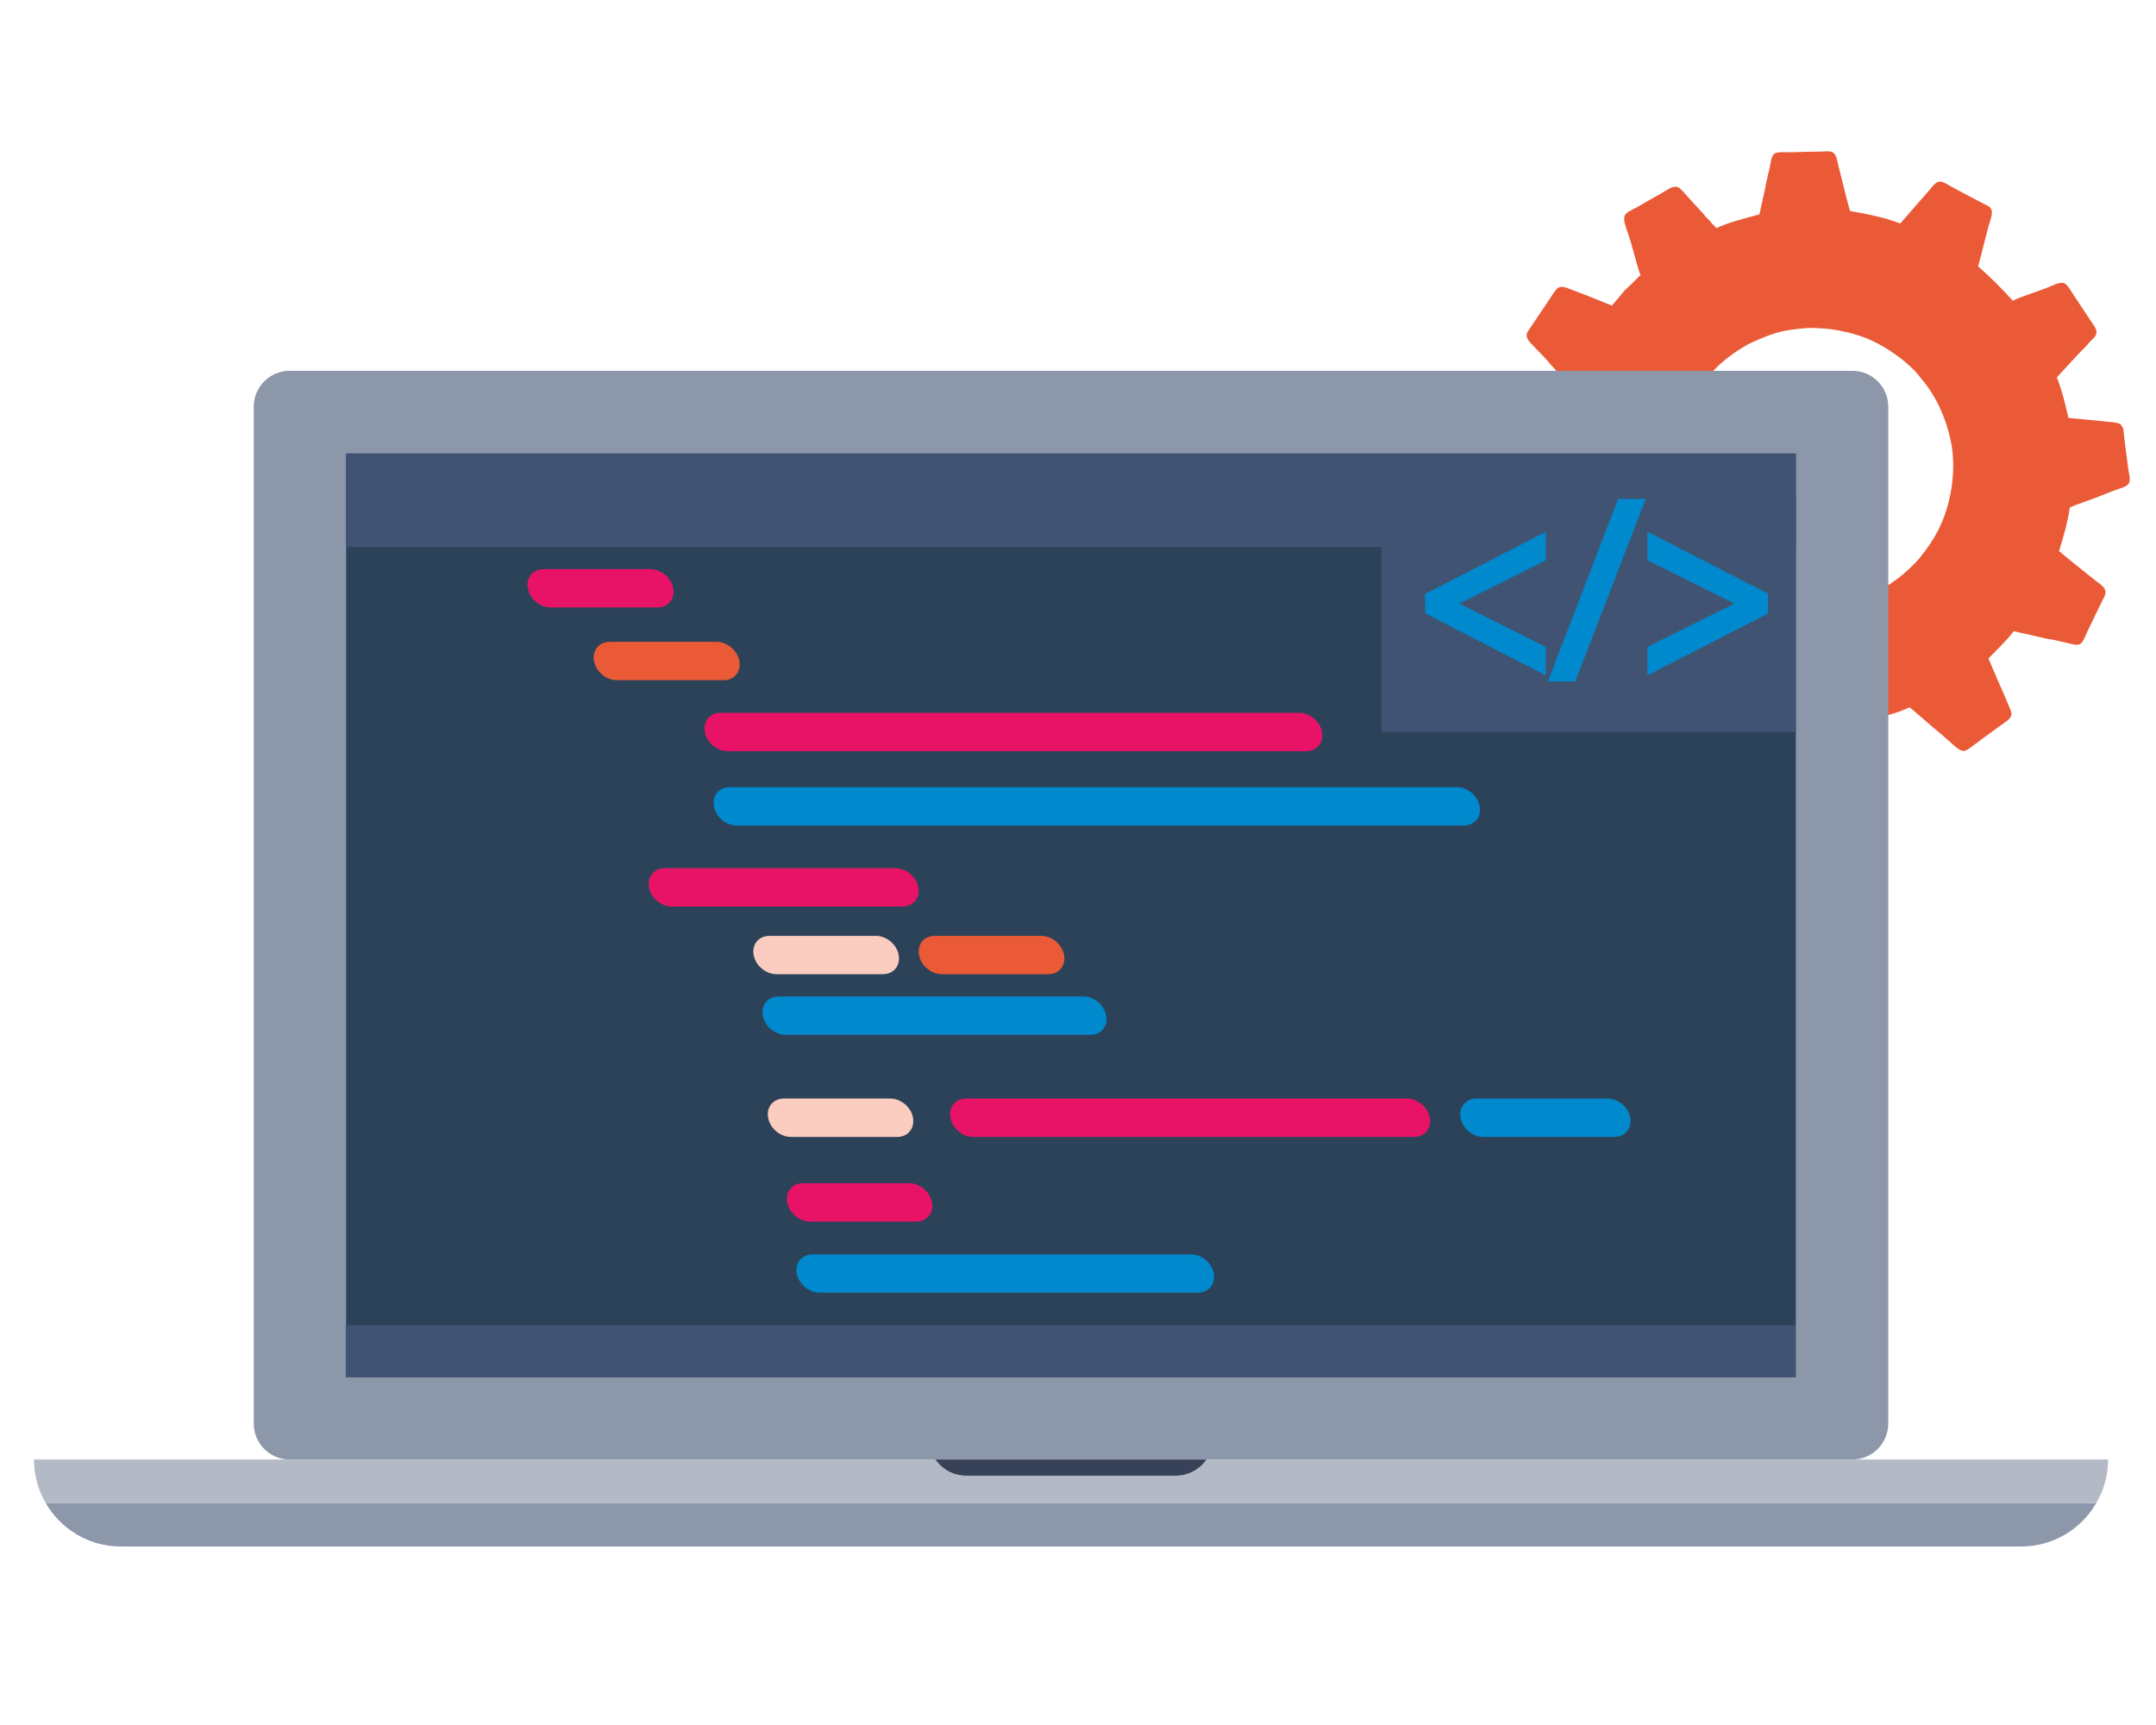
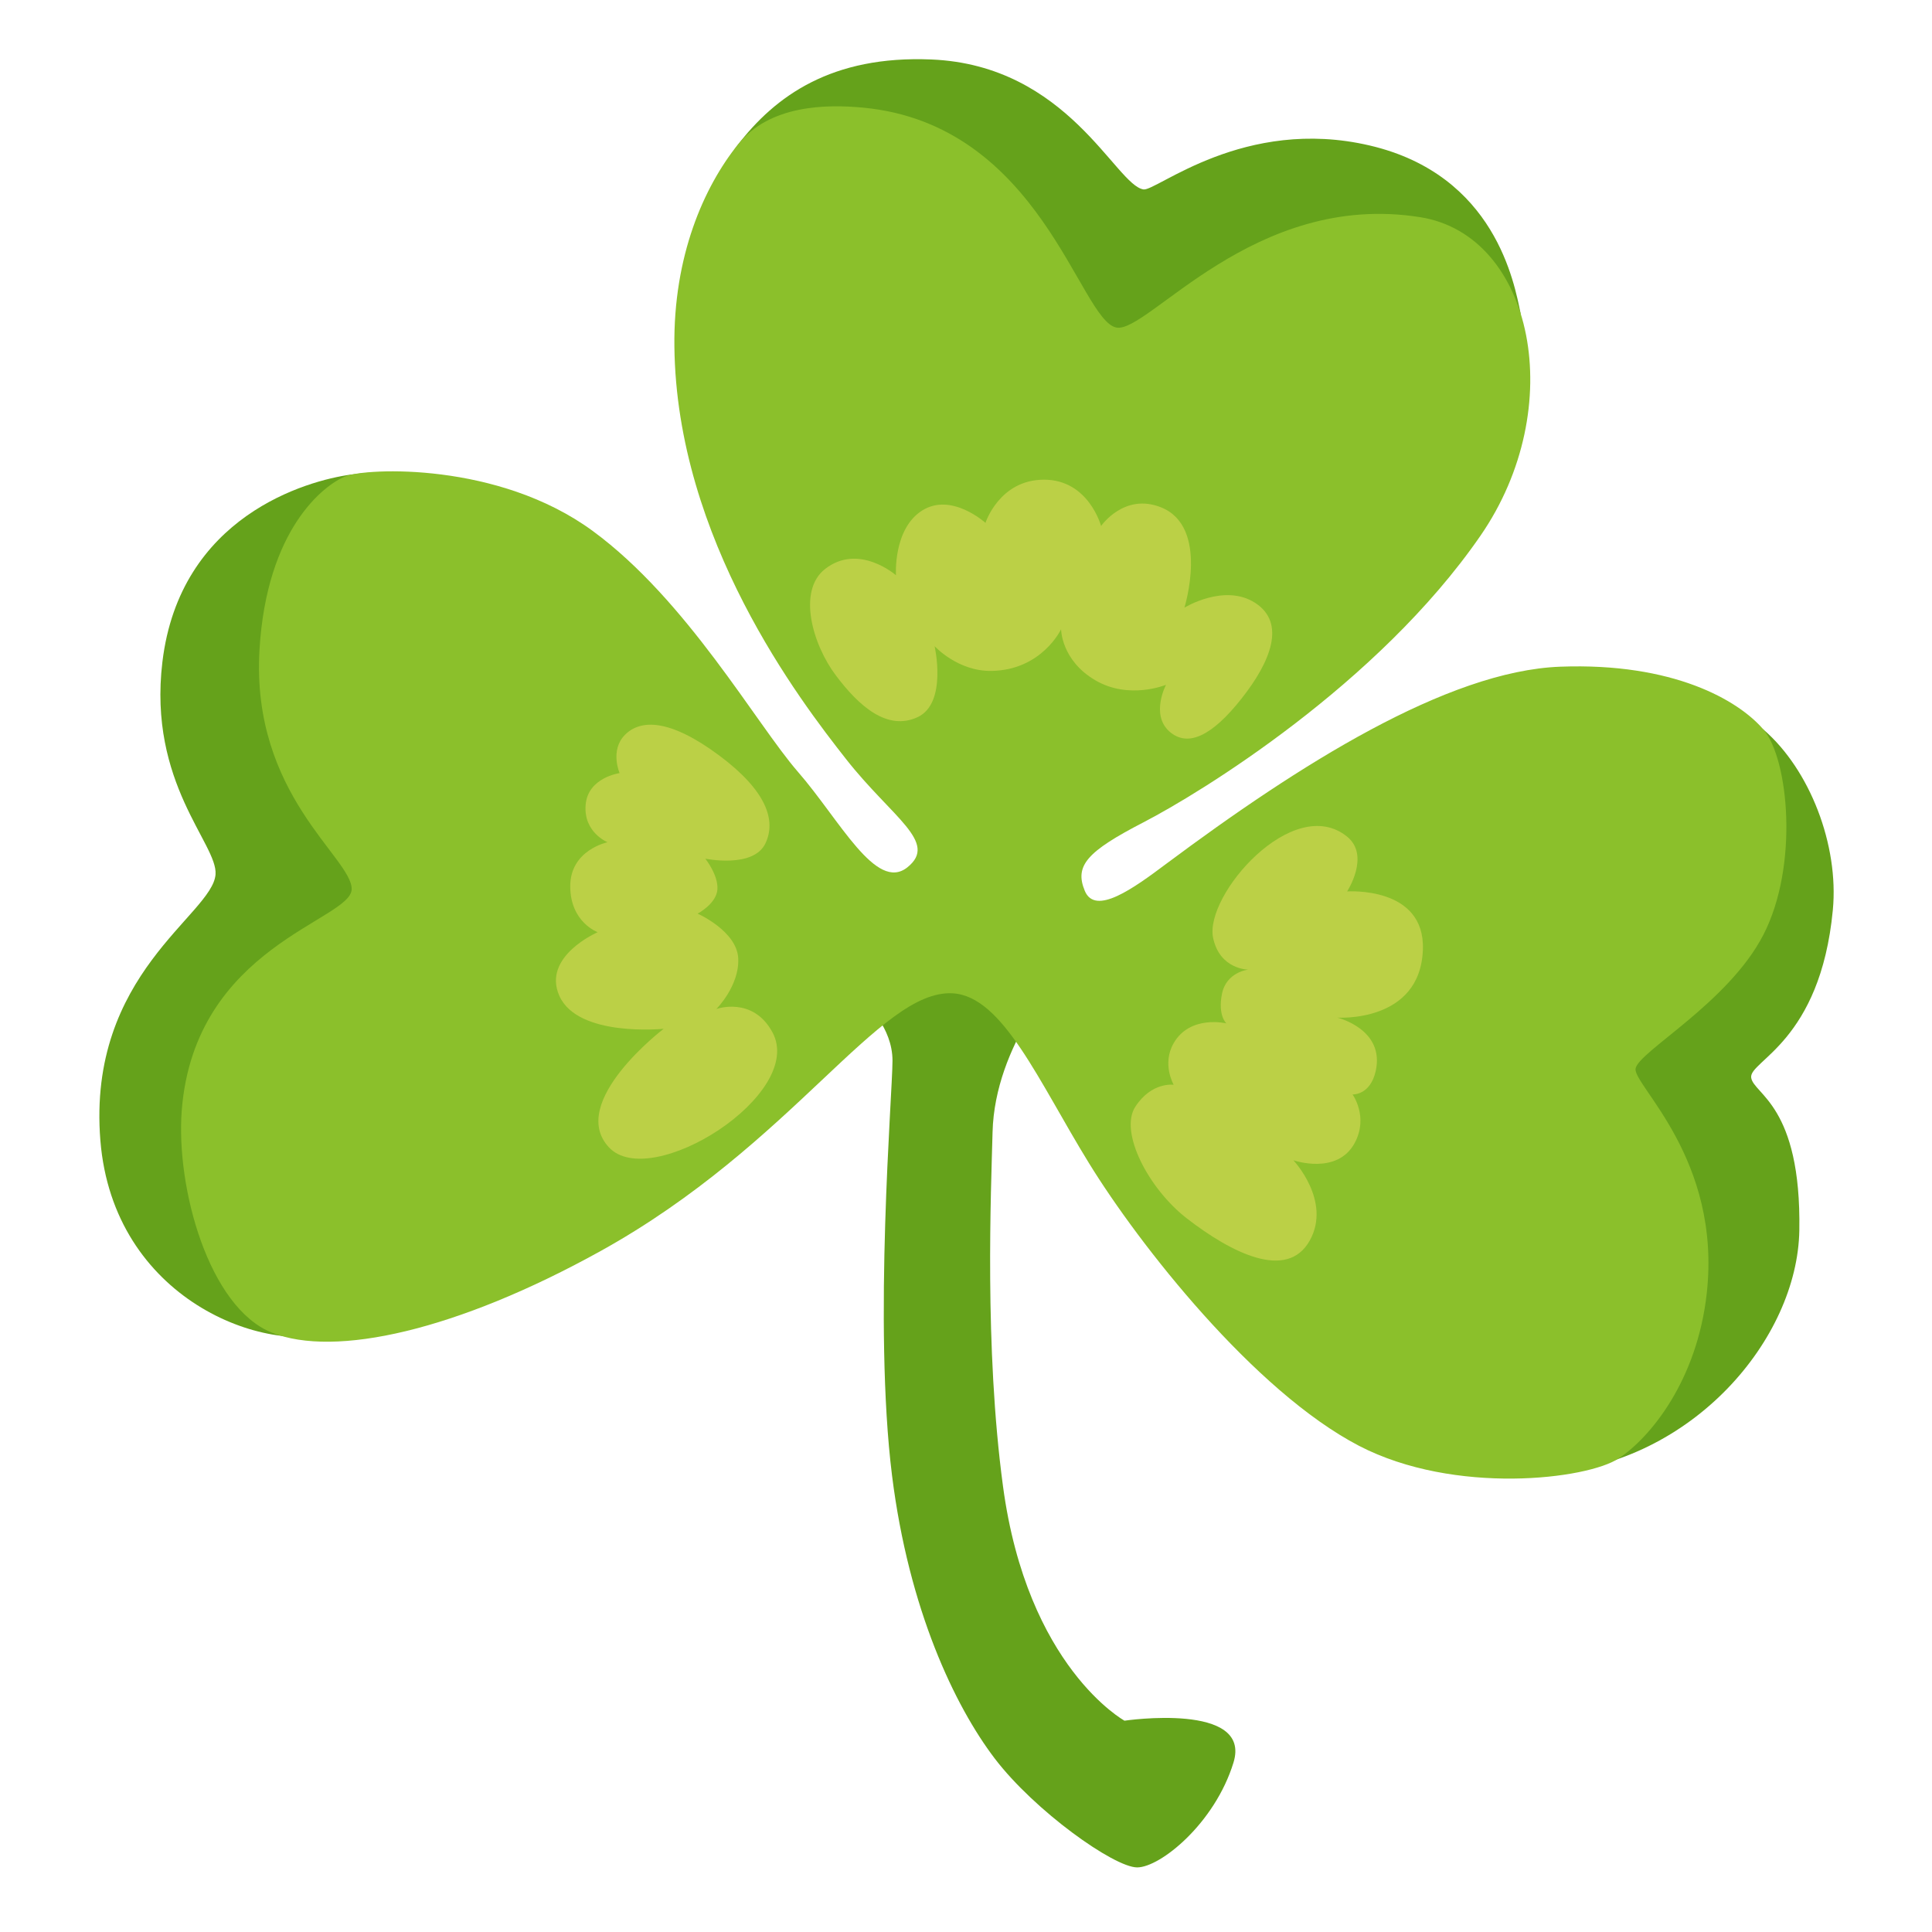
- <svg xmlns="http://www.w3.org/2000/svg" id="margin" width="400" height="320" viewBox="0 0 400 320">
-   <defs>
-     <style>
-       .cls-1 {
-         fill: #374158;
-       }
- 
-       .cls-1, .cls-2, .cls-3, .cls-4, .cls-5, .cls-6, .cls-7, .cls-8, .cls-9, .cls-10 {
-         stroke-width: 0px;
-       }
- 
-       .cls-1, .cls-2, .cls-3, .cls-6, .cls-7 {
-         fill-rule: evenodd;
-       }
- 
-       .cls-2 {
-         fill: #2c4259;
-       }
- 
-       .cls-3 {
-         fill: #b3bac6;
-       }
- 
-       .cls-4 {
-         fill: #405372;
-       }
- 
-       .cls-5, .cls-6 {
-         fill: #ea5a36;
-       }
- 
-       .cls-11 {
-         stroke: #0089cc;
-         stroke-miterlimit: 10;
-         stroke-width: 2px;
-       }
- 
-       .cls-11, .cls-9 {
-         fill: #0089cc;
-       }
- 
-       .cls-7 {
-         fill: #8d97aa;
-       }
- 
-       .cls-8 {
-         fill: #e81366;
-       }
- 
-       .cls-10 {
-         fill: #fbccc0;
-       }
-     </style>
-   </defs>
-   <g>
-     <path class="cls-6" d="M304.21,51.16c-.88.91-1.79,1.79-2.72,2.65-.84.95-1.6,1.93-2.44,2.88-1.39-.6-2.88-1.14-4.43-1.79-1.11-.46-2.18-.81-3.3-1.25-.7-.28-1.53-.67-2.2-.28-.56.32-1.21,1.51-1.62,2.11-1.3,1.9-2.41,3.6-3.74,5.57-.3.44-.56.72-.53,1.18.02.51.37,1,.77,1.42.97,1.09,2.18,2.2,3.09,3.25.19.19.32.39.49.6,1.14,1.23,2.32,2.55,3.5,3.83-.86,2.55-1.48,5.04-1.95,8.01-2.88.63-6.73,1.37-9.52,2-.72.16-1.42.19-1.74.77-.35.6-.21,2.14-.21,2.53-.05,2.39-.09,4.36-.16,6.59-.02,1.04.05,1.86.86,2.21.42.19.97.21,1.46.32,1.3.32,2.81.77,4.22,1.14,1.93.49,3.78,1.02,5.52,1.42.44,2.44,1.14,4.64,1.9,6.75-.53.51-1.04.95-1.62,1.46-.35.3-.74.56-1.14.86-.19.14-.32.35-.49.49-.53.44-1.11.88-1.67,1.35-.19.16-.35.32-.53.49-.53.44-1.11.88-1.67,1.35-.39.35-1.3,1.02-1.35,1.62-.05.39.28.95.49,1.35.84,1.74,1.58,3.23,2.44,4.87.42.81.79,1.53,1.25,2.44.32.67.53,1.07,1.25,1.18.3.05.72-.12,1.14-.21,3.37-.79,7.15-1.67,10.49-2.53,1.83,2,3.71,3.97,5.78,5.73-.42,1.09-.67,2.32-1.09,3.74-.53,1.81-1.11,4.02-1.67,6.06-.16.6-.32,1.37.16,1.9.19.19.65.42,1.09.65,1.44.81,2.9,1.55,4.39,2.32.74.39,1.37.77,2.16,1.18.63.32,1.07.81,1.79.65.77-.16,1.14-.84,1.62-1.42.14-.16.35-.32.49-.49,1.35-1.46,2.48-2.81,3.78-4.22.63-.7,1.21-1.42,1.9-2.04,2.95,1.04,6.17,1.83,9.63,2.37.58,1.76.95,3.67,1.51,5.62.02.05.09.16.12.28.35,1.37.67,2.46,1.02,3.9.21.81.37,1.6,1.02,1.83.42.14,1.02.02,1.51,0,2.34-.07,5.04-.12,7.61-.21.97-.05,1.69-.02,2-.93.09-.26.12-.53.16-.81.09-.44.19-.91.28-1.35.6-2.72,1.3-6.22,1.83-9.07,2.53-.65,5.11-1.25,7.12-2.27.79.6,1.58,1.3,2.37,2,1.11.97,2.34,2.02,3.57,3.02.28.23.56.51.86.77.46.35.93.84,1.46,1.3.28.26.6.49.93.7.9.67,1.55.12,2.37-.49.74-.53,1.39-1.04,2.11-1.58,1.18-.88,2.3-1.65,3.67-2.65.67-.49,1.69-1.11,1.58-2-.05-.35-.3-.91-.49-1.35-.19-.42-.37-.86-.53-1.25-1.07-2.39-2.25-5.25-3.25-7.52,1.6-1.67,3.3-3.23,4.71-5.08.91.23,1.83.46,2.81.65.97.19,1.93.46,3.02.7.51.12,1.04.14,1.58.28.46.12.93.21,1.42.32.37.09.91.21,1.42.32.79.19,1.56.46,2.16.05.49-.32.95-1.67,1.25-2.27,1.04-2.14,1.81-3.81,2.88-5.94.26-.51.56-1,.44-1.62-.16-.79-1.42-1.51-2-2-2.23-1.81-4.46-3.53-6.59-5.36.81-2.51,1.6-5.34,2-8.05.81-.42,1.69-.67,2.6-1.02.44-.16.88-.32,1.35-.49,1.25-.42,2.69-1.07,3.9-1.51.67-.26,1.42-.49,1.95-.7.56-.23,1.07-.46,1.25-1.02.21-.63-.12-1.79-.21-2.48-.32-2.55-.67-4.94-.93-7.45-.16-.23-.28-.58-.49-.77-.46-.37-1.79-.42-2.48-.49-2.23-.26-5.2-.49-7.19-.7-.6-2.6-1.21-5.15-2.16-7.52,1.69-1.81,3.5-3.88,5.36-5.73.28-.3.56-.65.86-.97.49-.53,1.11-.81,1.14-1.74,0-.39-.26-.84-.53-1.25-1.3-1.95-2.41-3.64-3.78-5.69-.51-.74-1.14-2.09-1.95-2.16-.63-.05-1.46.28-2.16.6-2.04.88-4.9,1.69-7.12,2.71-2-2.27-4.18-4.36-6.43-6.38.7-2.44,1.23-4.83,1.9-7.29.21-.79.58-1.65.65-2.48.09-1.18-.56-1.35-1.42-1.79-2-1.02-3.74-1.97-5.73-3.02-.7-.37-1.83-1.16-2.44-1.14-.51.02-.88.32-1.25.7-.3.35-.6.72-.86,1.02-1.79,2.06-3.55,4.06-5.29,6.06-2.78-1.09-5.99-1.74-9.31-2.32-.74-2.44-1.39-5.48-2.11-8.17-.26-.95-.37-2.32-1.14-2.72-.58-.3-1.49-.12-2.6-.12-1.95,0-3.32.07-5.29.12-.58,0-2.37-.16-2.92.28-.6.46-.67,1.81-.86,2.65-.21.95-.42,1.62-.6,2.53-.32,1.81-.95,4.36-1.3,6.06-2.74.74-5.55,1.44-7.96,2.53-.35-.35-.67-.65-.97-.97-.12-.14-.19-.28-.32-.44-.14-.16-.35-.28-.49-.44-.3-.3-.53-.67-.86-1.02-1.02-1.09-2.07-2.21-3.18-3.46-.35-.39-.95-1.16-1.51-1.3-.91-.23-2.16.79-2.81,1.14-1.56.86-2.97,1.69-4.55,2.6-.72.42-1.81.81-2.2,1.35-.58.79.02,2.09.32,3.13.02.12.07.23.12.32.3.77.6,1.95.86,2.81.51,1.76.93,3.48,1.51,5.13l-.14.05ZM342.39,61.56c1.83.44,3.46.93,4.97,1.67.79.37,1.49.74,2.16,1.14,2.11,1.25,3.92,2.62,5.62,4.32.53.53,1,1.18,1.51,1.79,2.51,3.02,4.32,6.85,5.25,11.19,1.18,5.52.09,12-2.32,16.71-.95,1.83-2.09,3.46-3.3,4.97-.49.63-1.07,1.18-1.62,1.74-2.34,2.32-5.22,4.27-8.49,5.57-1.37.56-2.9,1.07-4.43,1.35-3.53.67-6.71.74-10.33,0-5.45-1.14-9.65-3.64-12.97-6.92-2.2-2.18-4.06-4.71-5.45-7.8-.7-1.53-1.21-3.18-1.62-4.87-.77-3.16-.95-7.4-.12-11.09,1.25-5.48,3.67-9.54,6.99-12.93,1.6-1.62,3.62-3.11,5.62-4.27.72-.42,1.46-.72,2.27-1.09,1.56-.67,3.18-1.32,4.97-1.67,1.72-.32,3.88-.58,5.52-.53,2.09.07,3.97.28,5.8.74Z" />
-     <path class="cls-7" d="M22.44,286.89h352.52c5.97,0,11.18-3.25,13.97-8.07H8.47c2.79,4.82,7.99,8.07,13.97,8.07Z" />
-     <path class="cls-3" d="M223.85,270.75c-1.24,1.81-3.32,3.01-5.69,3.01h-38.93c-2.36,0-4.45-1.19-5.69-3.01H6.3c0,2.94.8,5.69,2.18,8.07h380.45c1.38-2.38,2.18-5.13,2.18-8.07h-167.25Z" />
-     <path class="cls-7" d="M350.32,264.1c0,3.67-2.98,6.65-6.65,6.65H53.73c-3.67,0-6.65-2.98-6.65-6.65V75.44c0-3.67,2.98-6.65,6.65-6.65h289.95c3.67,0,6.65,2.98,6.65,6.65v188.66Z" />
-     <path class="cls-2" d="M64.22,255.41h268.96V84.13H64.22v171.27Z" />
-     <rect class="cls-4" x="64.15" y="245.82" width="268.96" height="9.69" />
-     <path class="cls-1" d="M179.23,273.75h38.93c2.36,0,4.45-1.19,5.69-3.01h-50.31c1.24,1.81,3.32,3.01,5.69,3.01Z" />
-     <rect class="cls-4" x="64.22" y="84.13" width="268.96" height="17.34" />
-     <rect class="cls-4" x="256.33" y="91.8" width="76.85" height="44" />
-     <g>
-       <path class="cls-8" d="M124.91,109.13c.36,1.97-.95,3.56-2.92,3.56h-19.83c-1.97,0-3.87-1.6-4.23-3.56-.36-1.96.95-3.55,2.91-3.55h19.84c1.97,0,3.87,1.6,4.23,3.55Z" />
-       <path class="cls-5" d="M137.18,122.62c.36,1.97-.95,3.56-2.92,3.56h-19.82c-1.98,0-3.87-1.59-4.24-3.56-.36-1.97.95-3.56,2.92-3.56h19.82c1.98,0,3.87,1.6,4.23,3.56h.01Z" />
-       <path class="cls-8" d="M245.27,135.79c.35,1.97-.96,3.56-2.93,3.56h-107.34c-1.97,0-3.87-1.6-4.23-3.56-.37-1.96.94-3.56,2.91-3.56h107.37c1.97,0,3.86,1.6,4.21,3.56Z" />
-       <path class="cls-9" d="M274.53,149.59c.36,1.97-.95,3.56-2.93,3.56h-134.93c-1.97,0-3.87-1.59-4.23-3.56-.36-1.96.95-3.56,2.91-3.56h134.97c1.98,0,3.85,1.59,4.21,3.56Z" />
-       <path class="cls-8" d="M170.37,164.61c.36,1.97-.95,3.56-2.92,3.56h-42.82c-1.97,0-3.86-1.59-4.22-3.56-.36-1.96.94-3.55,2.91-3.55h42.82c1.98,0,3.87,1.59,4.22,3.55Z" />
-       <path class="cls-10" d="M166.73,177.17c.36,1.96-.95,3.55-2.91,3.55h-19.78c-1.97,0-3.86-1.6-4.22-3.55-.36-1.97.94-3.56,2.91-3.56h19.8c1.96,0,3.86,1.6,4.21,3.56h0Z" />
-       <path class="cls-5" d="M197.42,177.17c.35,1.96-.95,3.55-2.92,3.55h-19.78c-1.97,0-3.86-1.6-4.22-3.55-.36-1.97.94-3.56,2.91-3.56h19.8c1.97,0,3.85,1.6,4.21,3.56Z" />
-       <path class="cls-9" d="M205.23,188.41c.35,1.97-.95,3.56-2.92,3.56h-56.57c-1.96,0-3.86-1.59-4.22-3.56-.36-1.97.95-3.56,2.91-3.56h56.58c1.97,0,3.86,1.59,4.21,3.56Z" />
-       <path class="cls-10" d="M169.38,207.35c.36,1.96-.94,3.56-2.9,3.56h-19.76c-1.97,0-3.86-1.6-4.21-3.56-.37-1.97.93-3.56,2.91-3.56h19.77c1.97,0,3.85,1.6,4.21,3.56h-.01Z" />
-       <path class="cls-8" d="M265.27,207.35c.36,1.96-.95,3.56-2.92,3.56h-81.81c-1.96,0-3.85-1.6-4.21-3.56-.37-1.97.94-3.56,2.9-3.56h81.83c1.96,0,3.85,1.6,4.2,3.56h0Z" />
-       <path class="cls-9" d="M302.45,207.35c.35,1.96-.96,3.56-2.93,3.56h-24.35c-1.97,0-3.85-1.6-4.2-3.56-.35-1.97.95-3.56,2.93-3.56h24.36c1.97,0,3.85,1.6,4.2,3.56Z" />
-       <path class="cls-8" d="M172.92,223.05c.36,1.97-.94,3.56-2.9,3.56h-19.76c-1.96,0-3.85-1.59-4.21-3.56-.36-1.96.93-3.55,2.9-3.55h19.74c1.97,0,3.86,1.59,4.22,3.55Z" />
-       <path class="cls-9" d="M225.19,236.25c.36,1.96-.95,3.55-2.91,3.55h-70.24c-1.96,0-3.85-1.59-4.2-3.55-.37-1.97.93-3.55,2.9-3.55h70.26c1.96,0,3.85,1.58,4.2,3.55Z" />
-     </g>
-   </g>
-   <g>
-     <path class="cls-11" d="M265.41,110.79l20.38-10.5v3.03l-17.17,8.61v.09l17.17,8.61v3.03l-20.38-10.5v-2.37Z" />
-     <path class="cls-11" d="M288.64,125.41l12.25-31.84h2.99l-12.3,31.84h-2.94Z" />
-     <path class="cls-11" d="M327.02,113.2l-20.38,10.45v-3.03l17.3-8.61v-.09l-17.3-8.61v-3.03l20.38,10.45v2.46Z" />
-   </g>
+ <svg xmlns="http://www.w3.org/2000/svg" width="800px" height="800px" viewBox="0 0 128 128" aria-hidden="true" role="img" class="iconify iconify--noto" preserveAspectRatio="xMidYMid meet">
+   <path d="M70.35 64.45l-6.17-2.49l-6.84 4.52s1.79 1.57 1.79 3.79c0 2.22-1.28 17.46-.03 27.49c1.11 8.88 4.16 15.27 6.8 18.74c2.64 3.47 7.91 7.22 9.44 7.22c1.53 0 5.14-2.91 6.38-6.94c1.25-4.03-7.22-2.78-7.22-2.78s-6.44-3.54-8.05-15.54c-1.24-9.2-.79-19.56-.69-23.46c.15-5.83 4.59-10.55 4.59-10.55z" fill="#65a21b" />
+   <path d="M28.91 34.59s1.43-4.12-5.65-3.15c-2.94.4-11.34 2.76-12.5 12.41c-.97 8.05 3.67 12.07 3.52 14.08c-.19 2.68-8.52 6.57-7.63 17.63c.85 10.5 10.92 14.32 15.78 12.65c8.88-3.06 6.48-53.62 6.48-53.62z" fill="#65a21b" />
+   <path d="M54.81 26.29S45.77 13.7 48.82 9.68c2.55-3.36 6.32-6.01 12.87-5.74c9.08.37 12.22 8.33 14.07 8.61c.85.13 6.66-4.86 14.99-2.91s9.58 9.16 9.99 11.1s-45.93 5.55-45.93 5.55z" fill="#65a21b" />
+   <path d="M100.47 58.62s13.32-12.91 16.38-10.27c3.05 2.64 4.99 7.63 4.58 11.94c-.83 8.74-5.55 9.99-5.41 11.1s3.33 1.8 3.19 10.13c-.12 7.17-7.05 15.41-16.62 16.1c-9.58.7-4.89-34.41-2.12-39z" fill="#65a21b" />
+   <path d="M60.12 57.46c2.07-1.66-1.01-3.28-4.06-7.16C53 46.41 44.82 35.74 44.68 22.95c-.07-5.97 1.94-10.55 4.22-13.39c2.09-2.61 5.83-2.66 8.27-2.43c11.8 1.11 14.34 14.08 16.79 14.57c2.08.42 9.1-9.08 20.14-7.31c7.5 1.2 9.86 12.6 3.98 21.11c-6.8 9.85-18.57 17.04-22.32 18.98c-3.75 1.94-4.58 2.87-3.89 4.54s3.21-.15 5.41-1.8c8.74-6.52 18.6-12.77 26.09-13.05s11.8 2.22 13.46 4.16c1.67 1.94 2.36 9.02 0 13.6c-2.33 4.53-8.33 7.77-8.47 8.88c-.14 1.11 5.69 5.97 4.72 14.85c-.64 5.82-3.75 9.58-5.83 10.96c-2.08 1.39-10.87 2.46-17.21-.83c-6.94-3.61-14.57-13.32-17.9-18.74c-3.33-5.41-5.7-11.05-9.02-11.24c-4.86-.28-10.55 9.99-23.32 17.07c-9.53 5.28-17.63 7.08-21.79 5.41s-6.36-9.56-5.97-14.71c.85-10.93 11.26-12.6 11.26-14.68s-6.66-6.25-6.11-15.82c.47-8.07 4.3-10.96 5.69-11.52c1.39-.56 10.13-.97 16.38 3.61s10.83 12.77 13.6 15.96c2.78 3.19 5.18 8 7.26 6.33z" fill="#8bc02b" />
+   <path d="M59.36 38.11s-2.47-2.16-4.7-.41c-1.85 1.45-.82 5.01.72 7.05c1.53 2.04 3.41 3.7 5.42 2.76c1.98-.93 1.12-4.7 1.12-4.7s1.53 1.68 3.78 1.64c3.33-.06 4.6-2.76 4.6-2.76s0 2.04 2.25 3.37s4.7.31 4.7.31s-1.02 1.94.2 3.07c1.23 1.12 2.86.31 4.8-2.15c1.94-2.45 2.96-5.01.92-6.34s-4.7.31-4.7.31s1.67-5.34-1.53-6.64c-2.46-1-3.99 1.23-3.99 1.23s-.82-3.07-3.78-3.07s-3.88 2.86-3.88 2.86s-2.25-2.04-4.19-.82s-1.74 4.29-1.74 4.29z" fill="#bbd046" />
+   <path d="M80.37 62.13c.44 2.11 2.33 2.11 2.33 2.11s-1.45.15-1.74 1.6s.29 1.96.29 1.96s-2.4-.58-3.49 1.31c-.8 1.38 0 2.76 0 2.76s-1.45-.22-2.54 1.45s.87 5.44 3.42 7.41c2.91 2.25 6.63 4.17 8.14 1.45c1.45-2.62-1.09-5.31-1.09-5.31s2.91 1.02 4.07-1.16c.92-1.73-.15-3.2-.15-3.2s1.16.07 1.53-1.53c.64-2.8-2.54-3.56-2.54-3.56s5.5.37 5.67-4.51c.15-4.22-5.02-3.85-5.02-3.85s1.55-2.37 0-3.63c-3.57-2.9-9.46 3.88-8.88 6.7z" fill="#bbd046" />
+   <path d="M50.71 55.88c.73-1.53.07-3.49-3.05-5.82c-3.32-2.47-5.23-2.4-6.25-1.38c-1.02 1.02-.36 2.54-.36 2.54s-2.11.29-2.25 2.11c-.15 1.82 1.45 2.47 1.45 2.47s-2.47.51-2.47 2.91s1.82 3.05 1.82 3.05s-3.71 1.6-2.54 4.22c1.23 2.76 6.91 2.18 6.91 2.18s-6.4 4.87-3.63 7.85c2.76 2.98 13.08-3.52 10.83-7.63c-1.31-2.4-3.71-1.53-3.71-1.53s1.53-1.53 1.45-3.34c-.07-1.82-2.69-2.98-2.69-2.98s1.24-.65 1.31-1.6c.07-.95-.8-2.04-.8-2.04s3.18.66 3.98-1.01z" fill="#bbd046" />
</svg>
